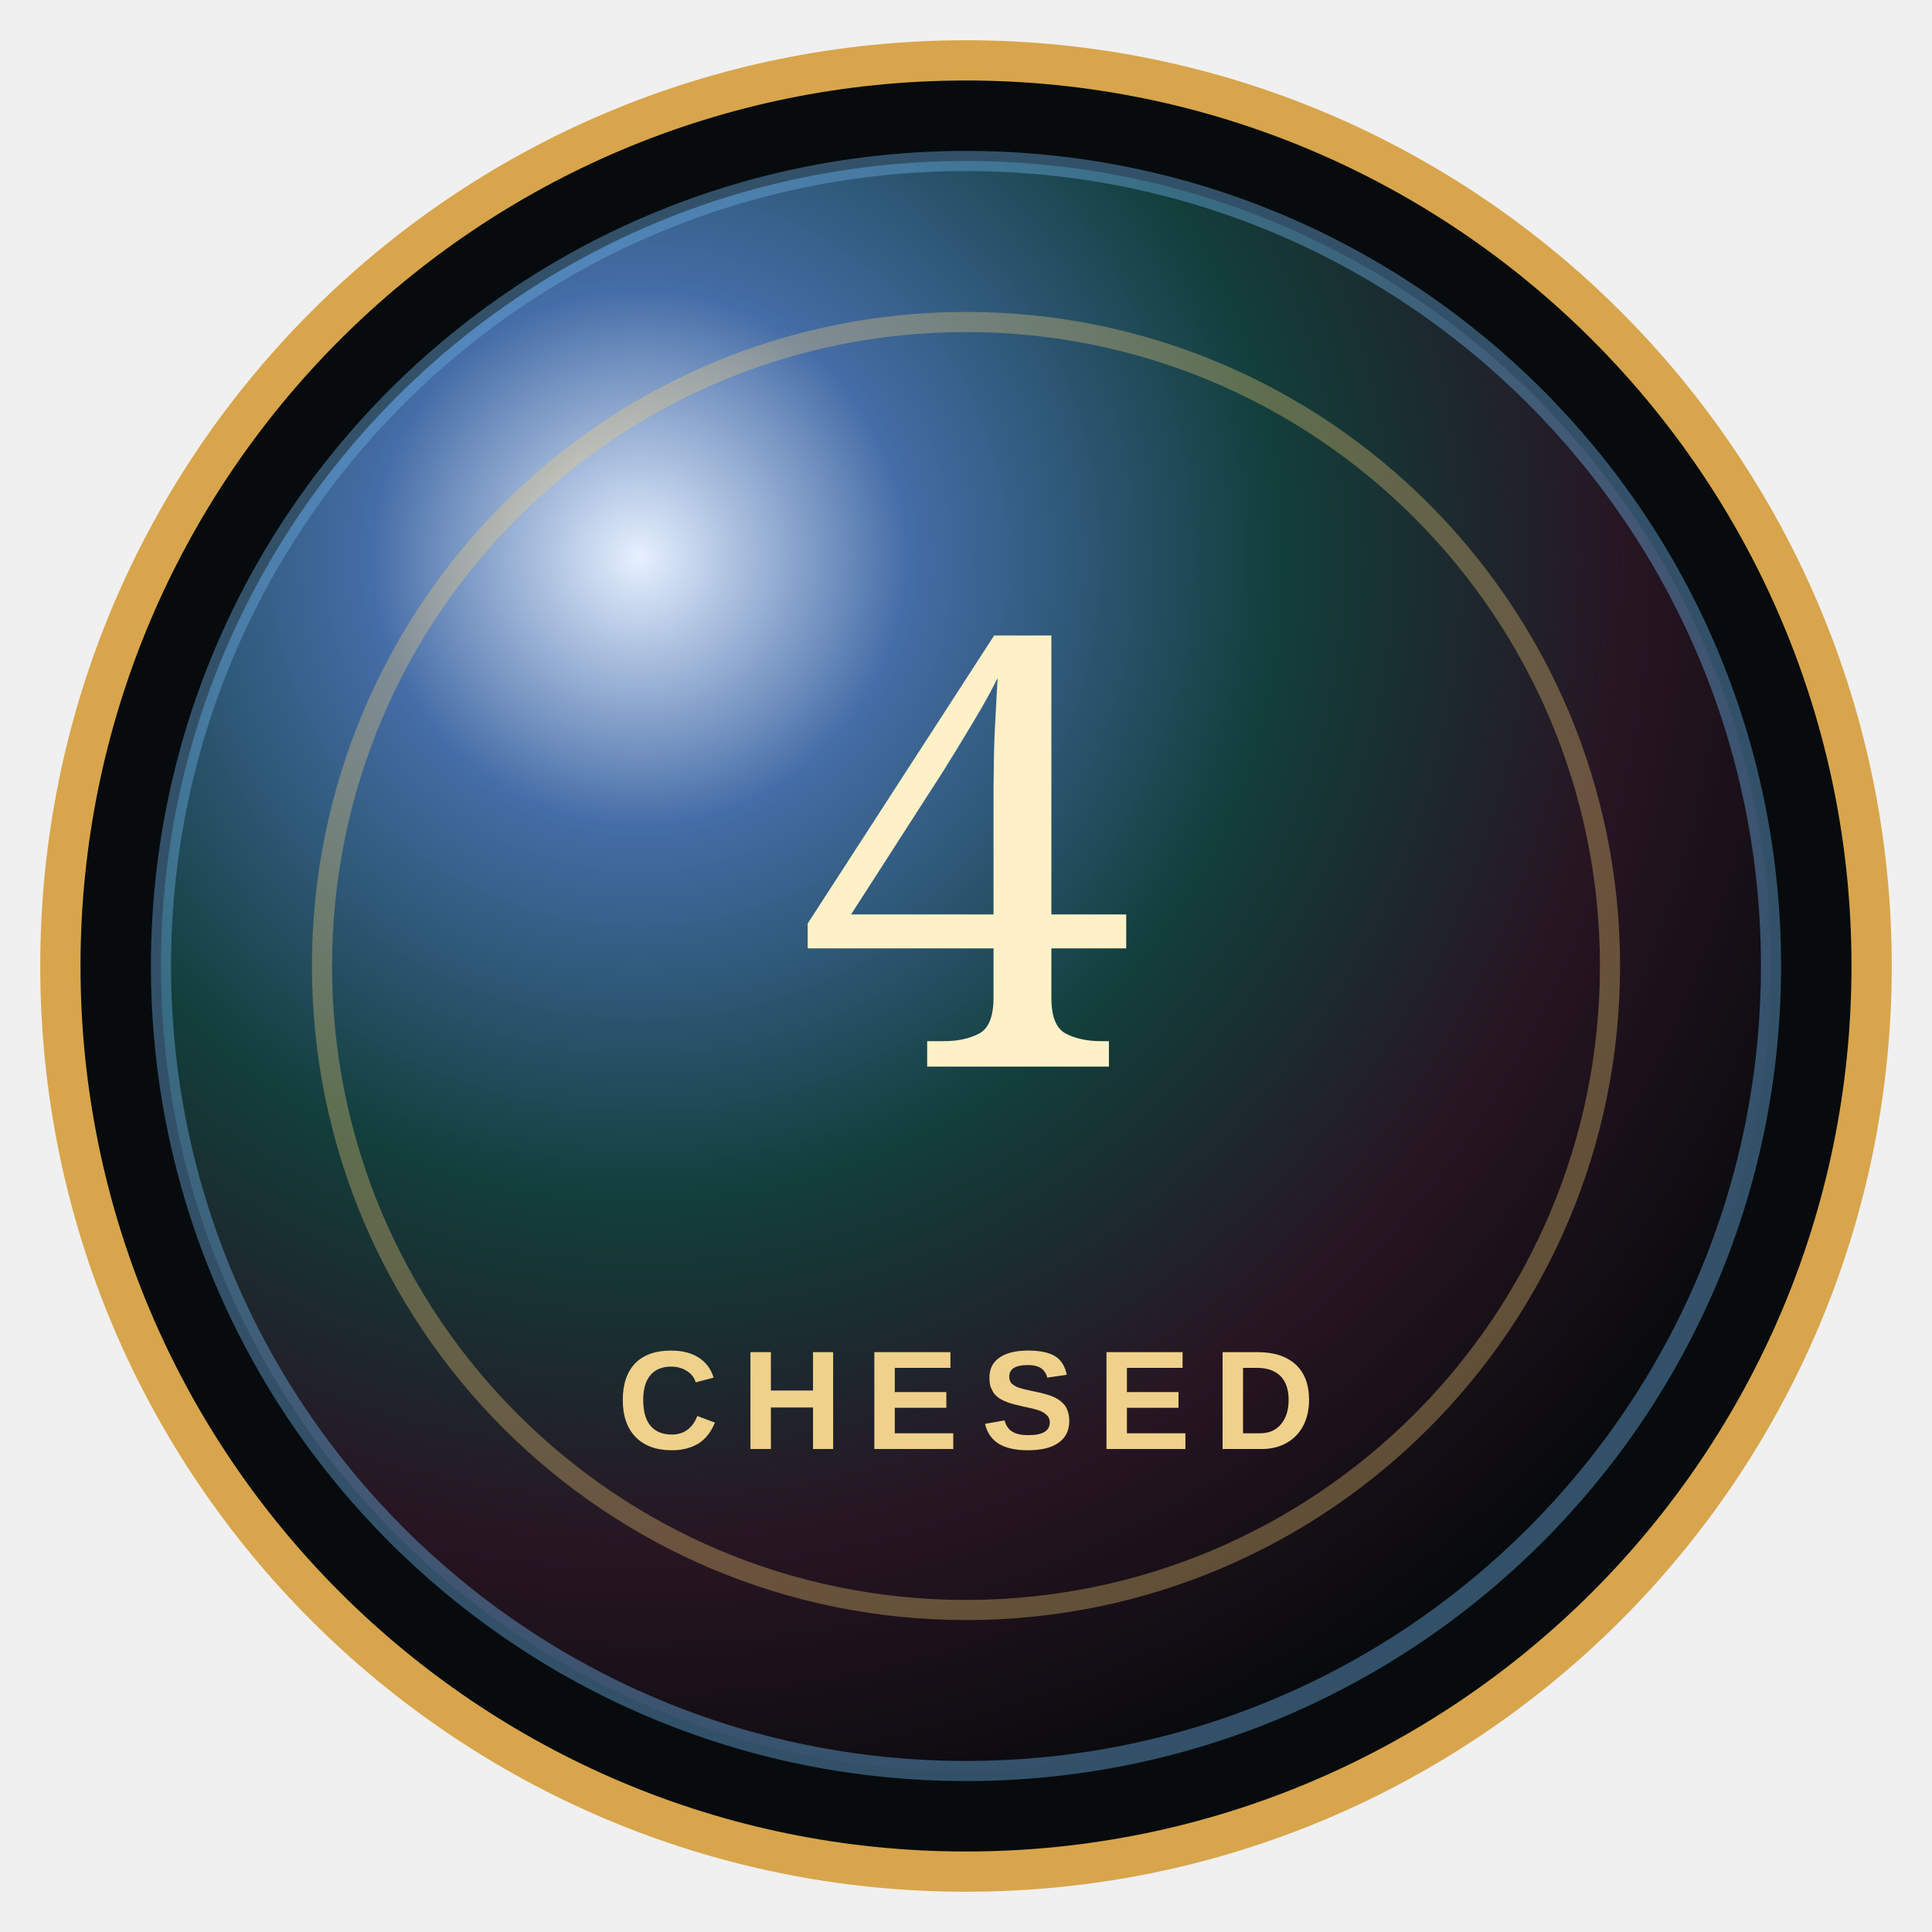
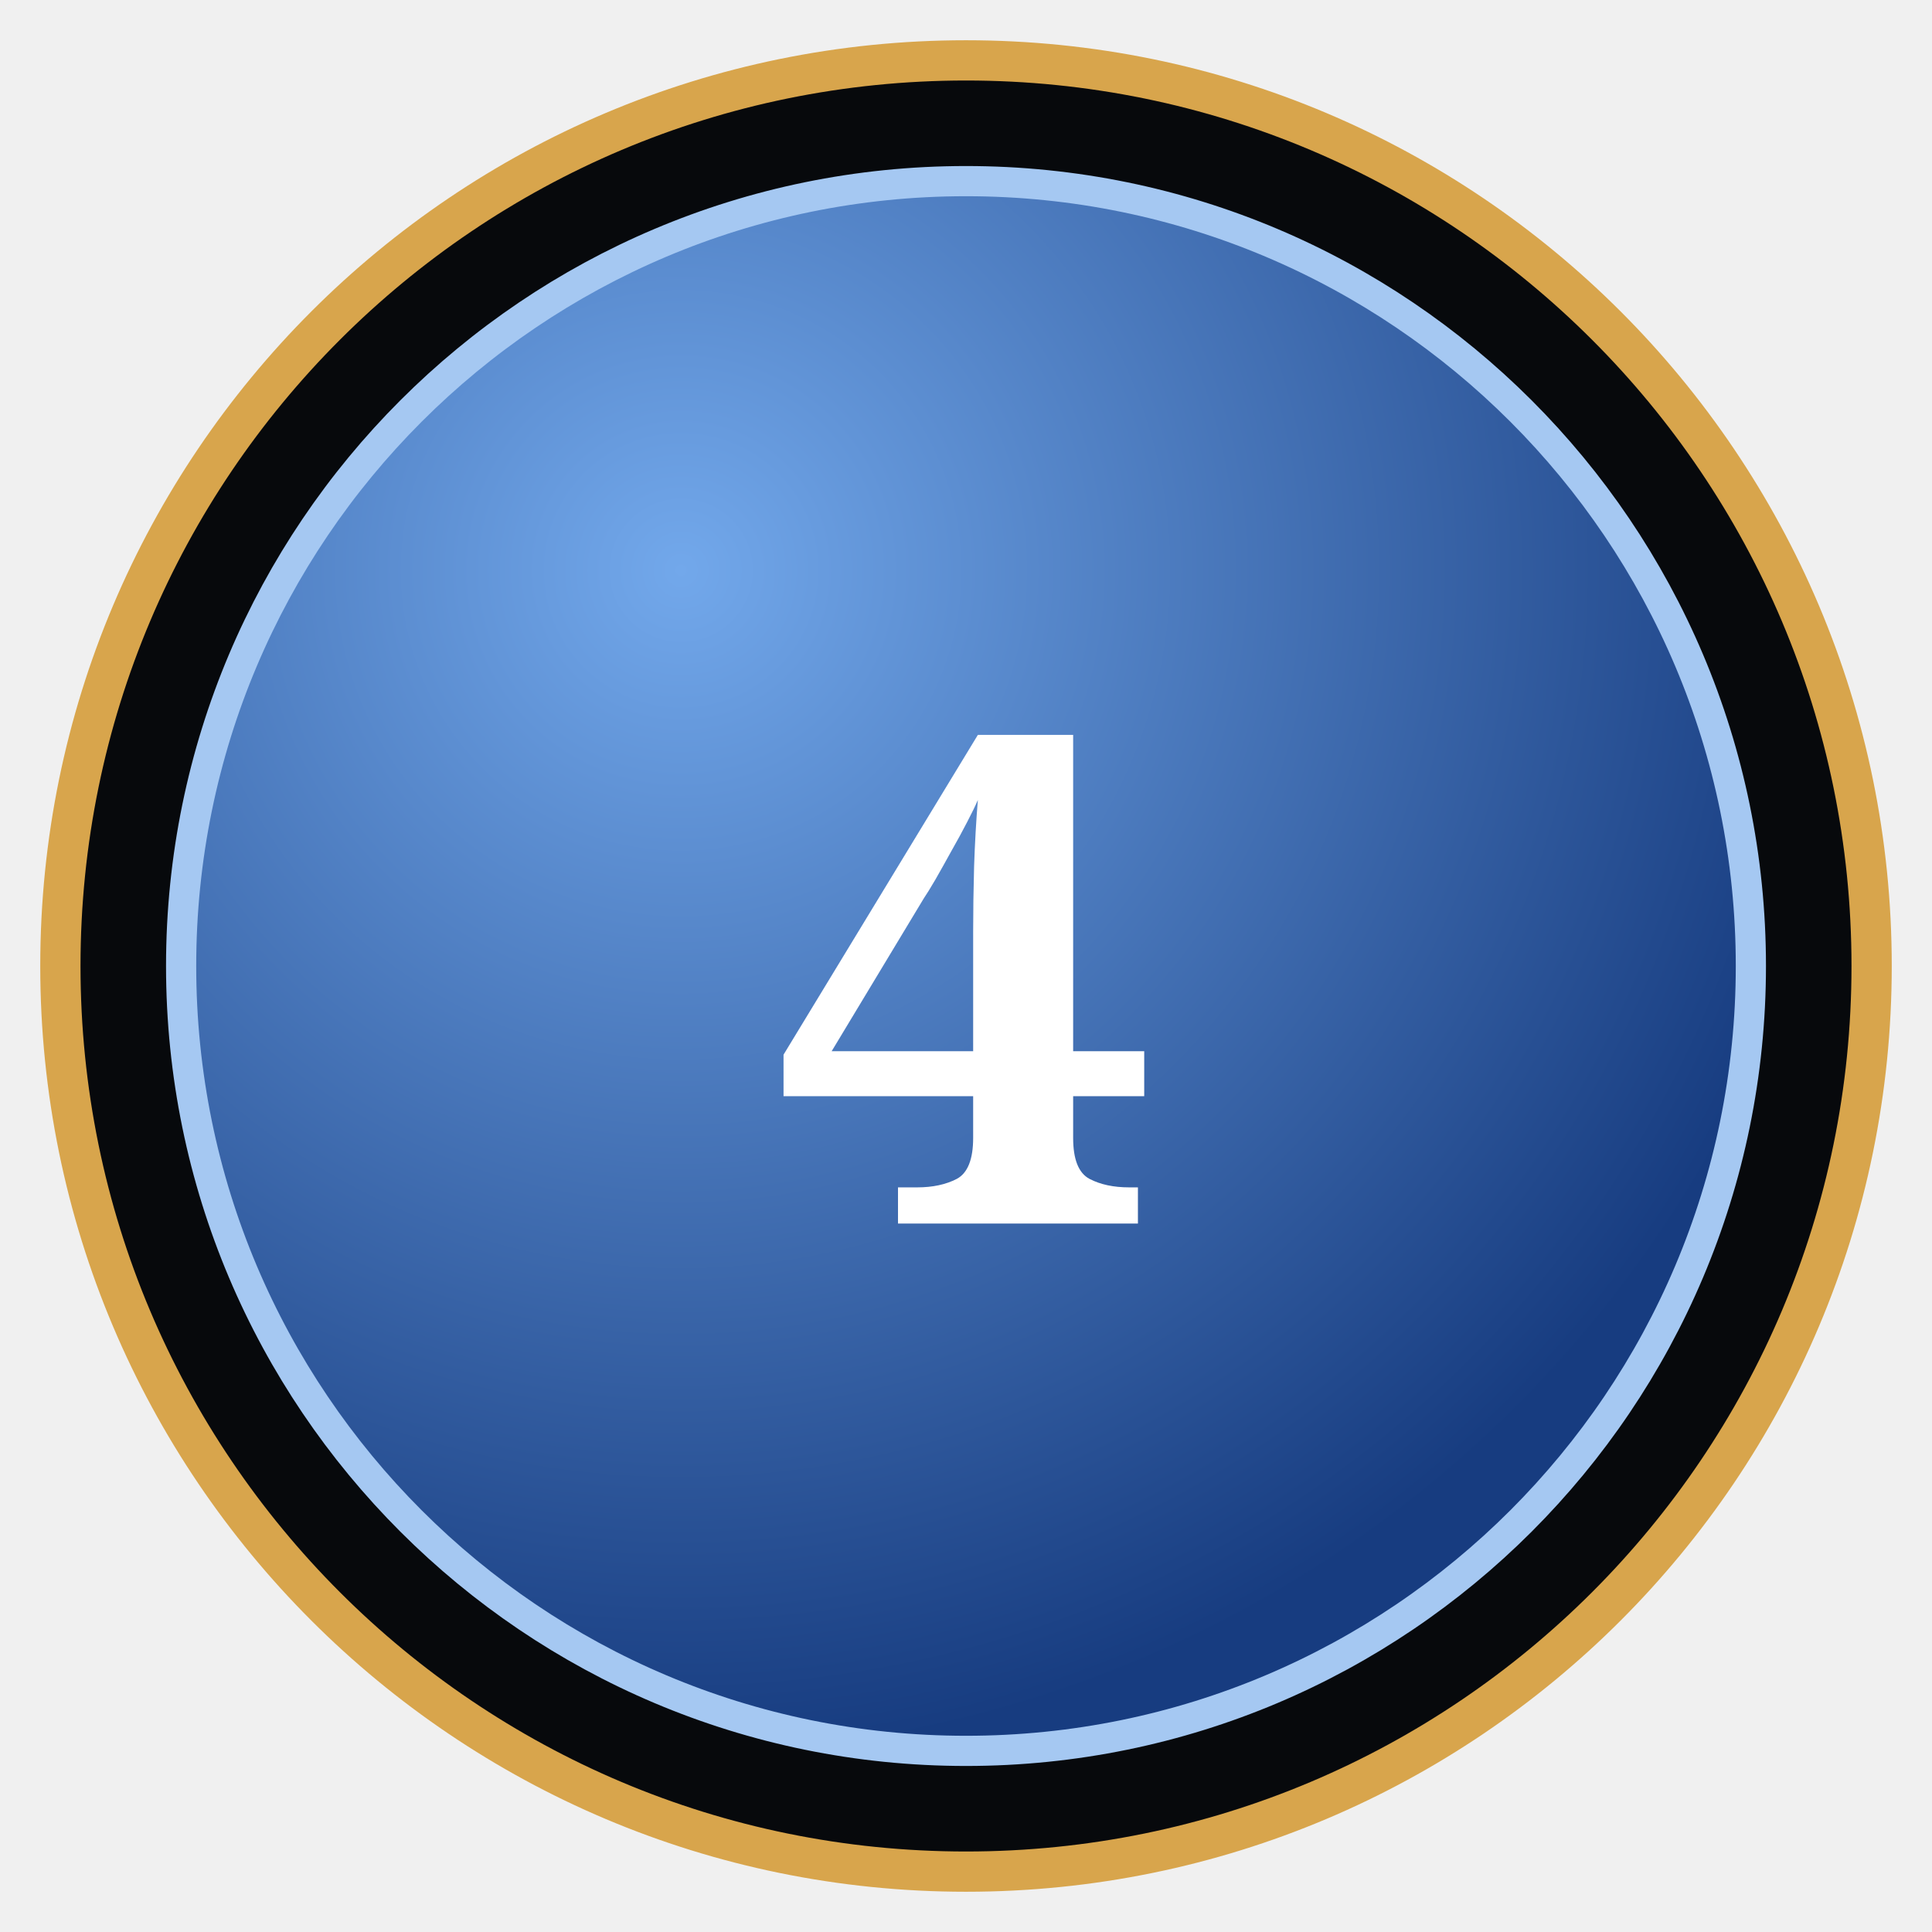
<svg xmlns="http://www.w3.org/2000/svg" viewBox="0 0 96 96" role="img" aria-labelledby="title">
  <defs>
-     <radialGradient id="opal" cx="30%" cy="25%" r="82%">
-       <stop offset="0" stop-color="#e6f0ff" />
-       <stop offset=".2" stop-color="#456da7" />
-       <stop offset=".48" stop-color="#123e3b" />
-       <stop offset=".74" stop-color="#271522" />
-       <stop offset="1" stop-color="#05090b" />
+     <radialGradient id="sphere" cx="32%" cy="25%" r="75%">
+       <stop offset="0" stop-color="#72a8eb" />
+       <stop offset="1" stop-color="#173c80" />
    </radialGradient>
  </defs>
-   <circle cx="48" cy="48" r="45" fill="#070b0d" stroke="#d8a54c" stroke-width="2" />
-   <circle cx="48" cy="48" r="40" fill="url(#opal)" stroke="#66a8d9" stroke-opacity=".45" />
-   <circle cx="48" cy="48" r="32" fill="none" stroke="#f2cb78" stroke-opacity=".34" />
-   <text x="48" y="53" fill="#fff1c7" font-family="Georgia,serif" font-size="30" text-anchor="middle">4</text>
-   <text x="48" y="72" fill="#efd18c" font-family="Arial,sans-serif" font-size="7" font-weight="700" letter-spacing="1.1" text-anchor="middle">CHESED</text>
+   <circle cx="48" cy="48" r="45" fill="#07090c" stroke="#d8a54c" stroke-width="2" />
+   <circle cx="48" cy="48" r="39" fill="url(#sphere)" stroke="#a5c8f2" stroke-width="1.5" />
+   <text x="48" y="49" fill="#ffffff" font-family="Georgia,serif" font-size="34" font-weight="700" text-anchor="middle" dominant-baseline="middle">4</text>
</svg>
